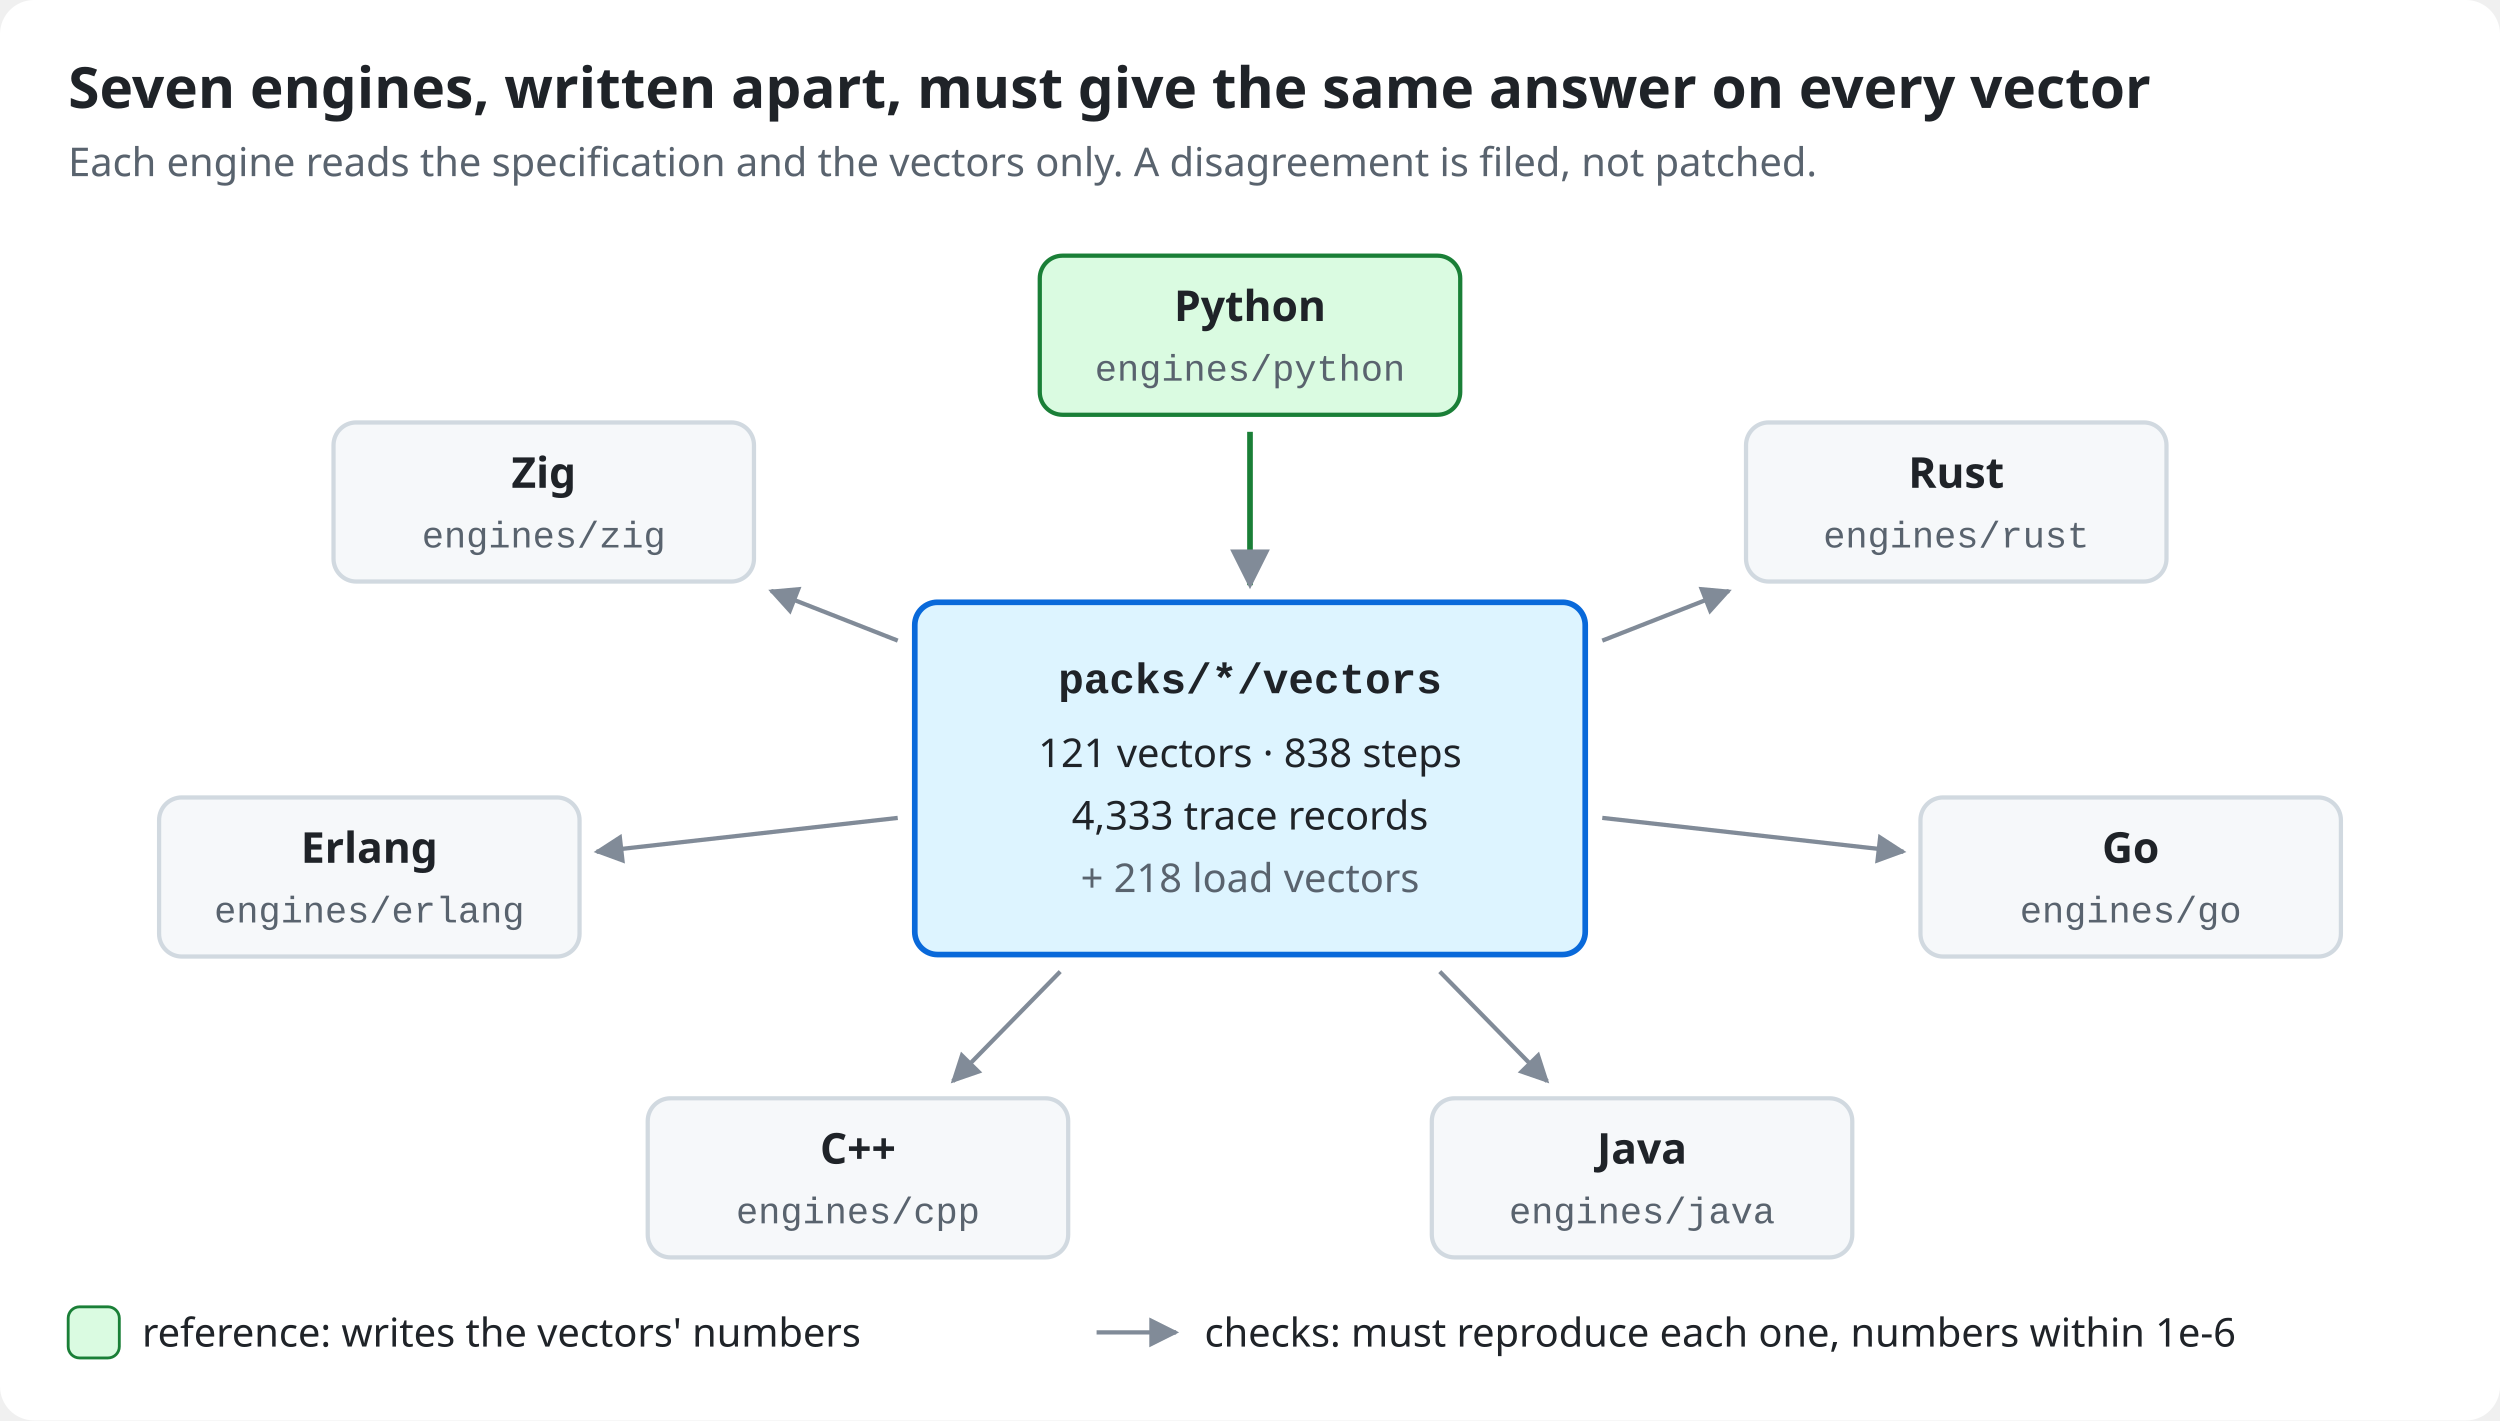
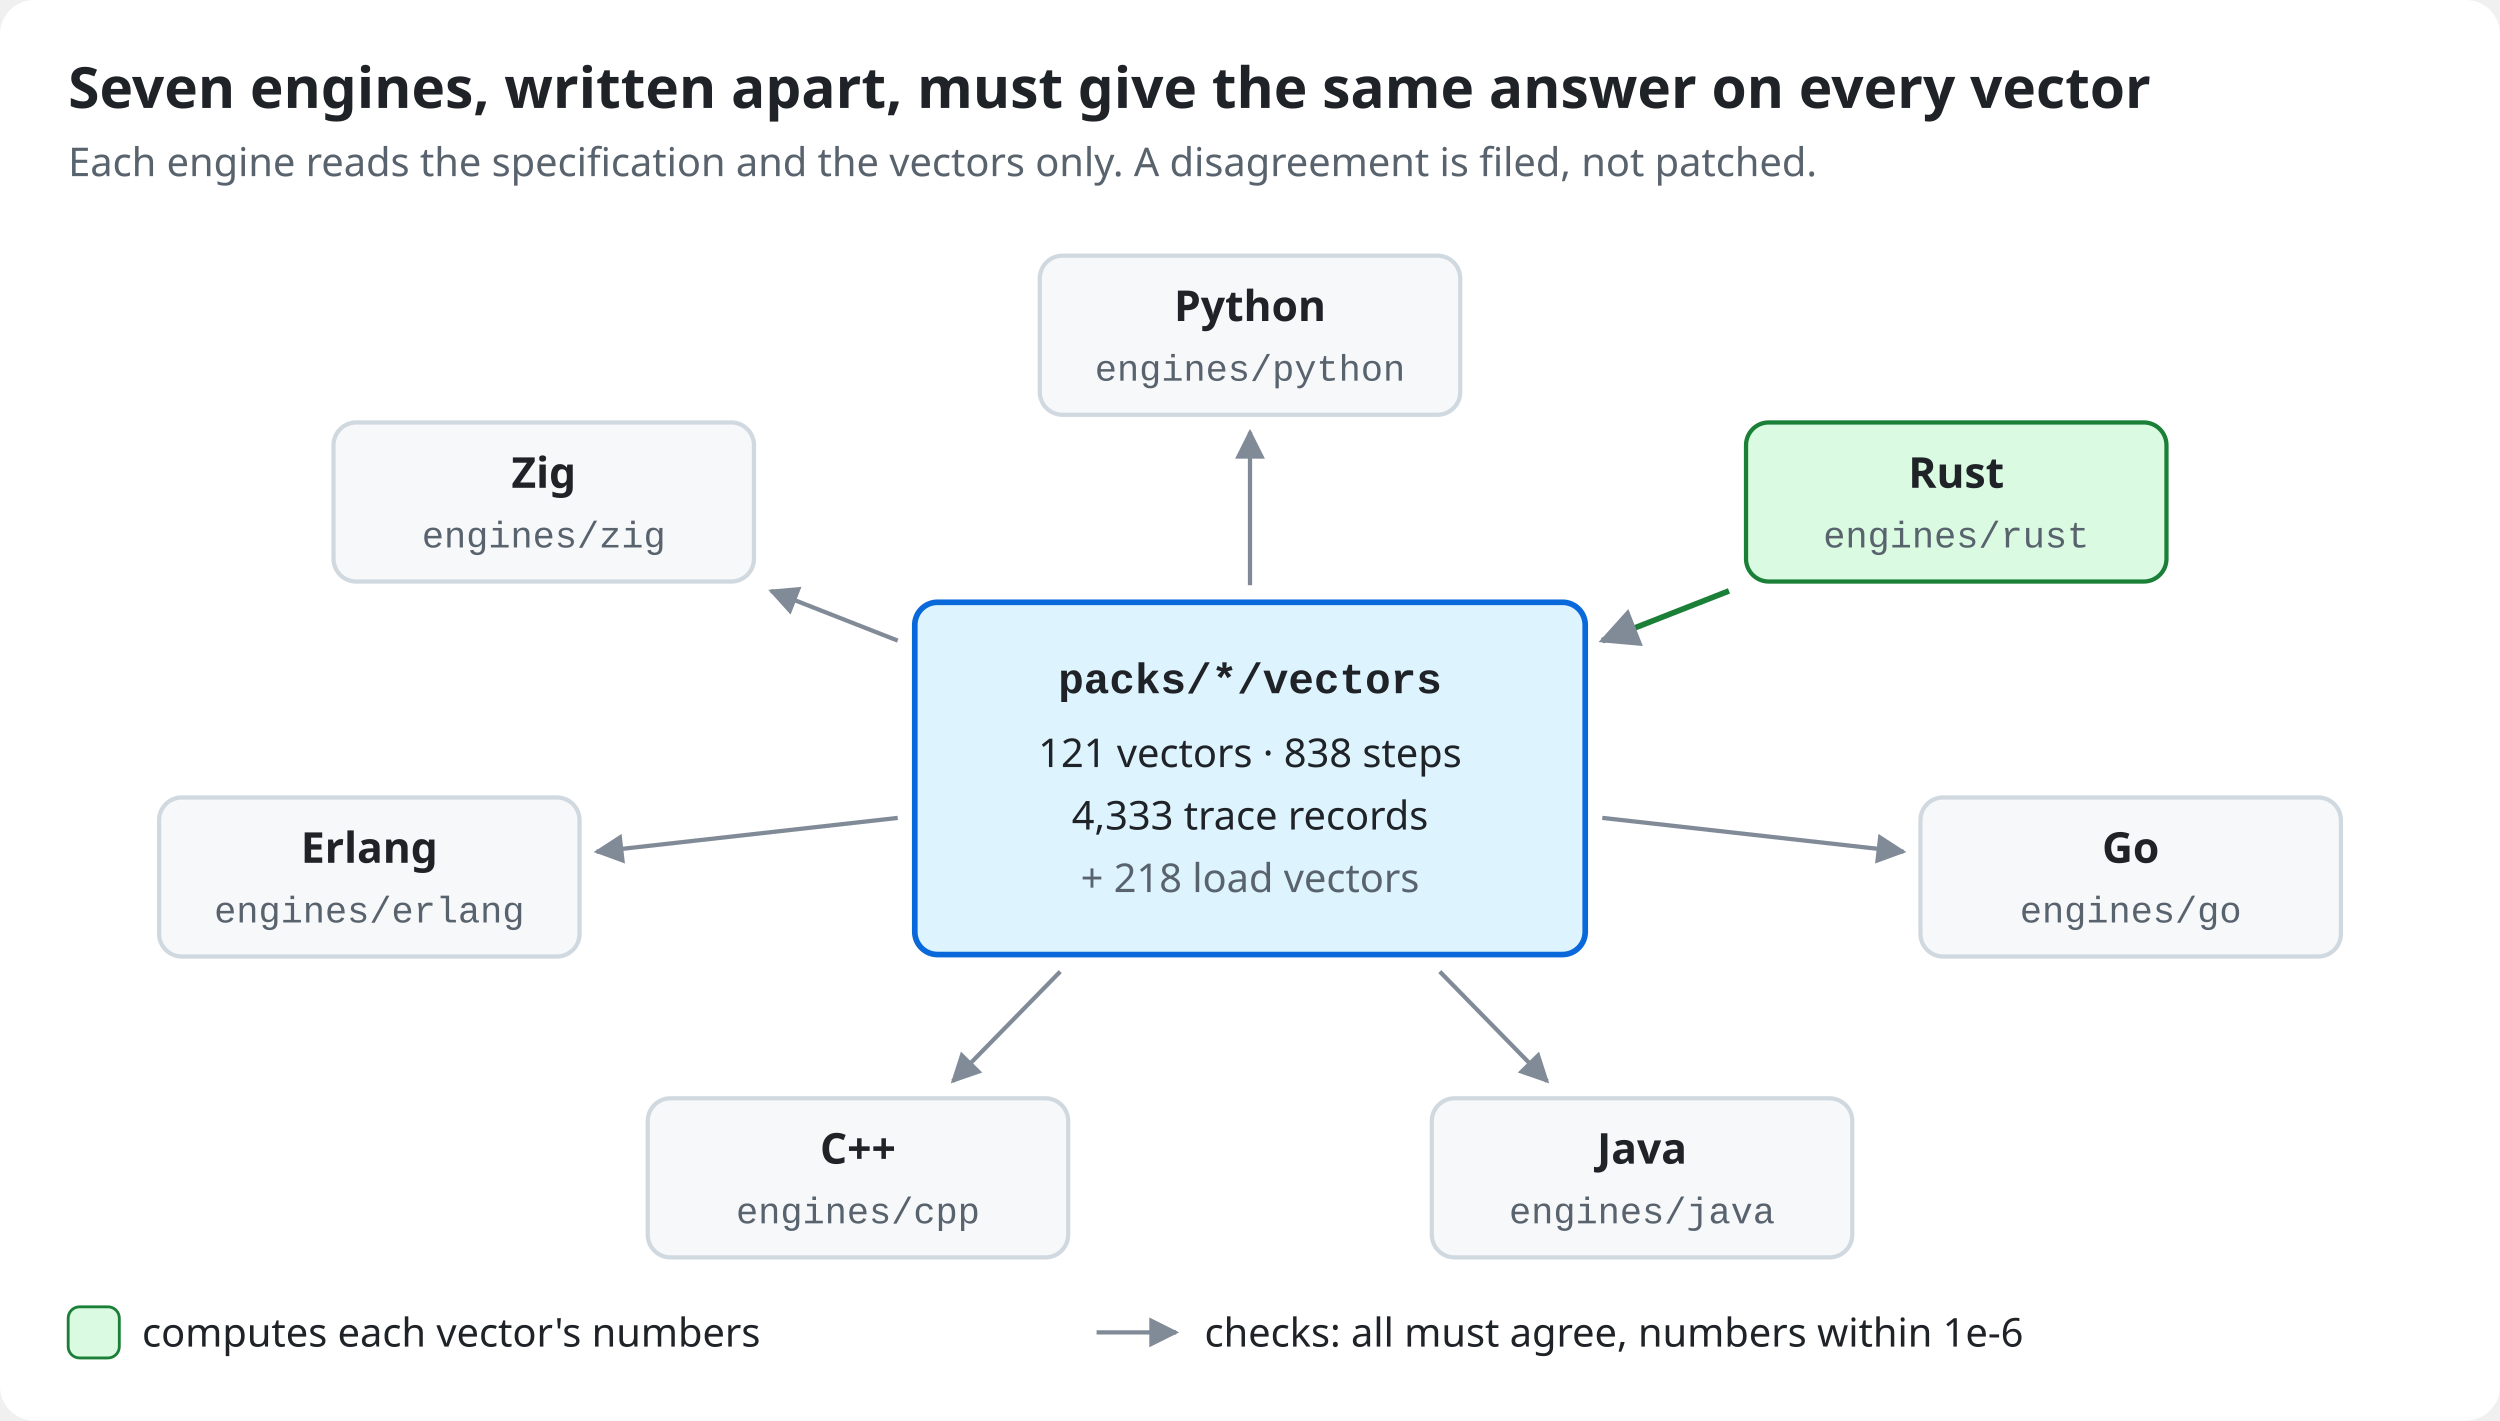
<svg xmlns="http://www.w3.org/2000/svg" viewBox="0 0 880 500" width="880" height="500" role="img" aria-labelledby="t d" font-family="-apple-system, BlinkMacSystemFont, 'Segoe UI', 'Noto Sans', Helvetica, Arial, sans-serif">
  <defs>
    <marker id="arrow" viewBox="0 0 10 10" refX="9" refY="5" markerWidth="7" markerHeight="7" orient="auto-start-reverse">
      <path d="M0,0L10,5L0,10z" fill="#818b98" />
    </marker>
  </defs>
  <rect width="100%" height="100%" rx="12" fill="#ffffff" />
  <text x="24" y="38" font-size="20" fill="#1f2328" text-anchor="start" font-weight="600">Seven engines, written apart, must give the same answer on every vector</text>
  <text x="24" y="62" font-size="14" fill="#59636e" text-anchor="start">Each engine reads the specification and the vectors only. A disagreement is filed, not patched.</text>
  <rect x="322" y="212" width="236" height="124" rx="8" fill="#ddf4ff" stroke="#0969da" stroke-width="2" />
  <text x="440" y="244" font-size="15" fill="#1f2328" text-anchor="middle" font-weight="600" font-family="ui-monospace, SFMono-Regular, 'SF Mono', Menlo, Consolas, 'Liberation Mono', monospace">packs/*/vectors</text>
  <text x="440" y="270" font-size="14" fill="#1f2328" text-anchor="middle">121 vectors · 838 steps</text>
  <text x="440" y="292" font-size="14" fill="#1f2328" text-anchor="middle">4,333 trace records</text>
  <text x="440" y="314" font-size="14" fill="#59636e" text-anchor="middle">+ 218 load vectors</text>
-   <rect x="366" y="90" width="148" height="56" rx="8" fill="#dafbe1" stroke="#1a7f37" stroke-width="1.5" />
+   <rect x="366" y="90" width="148" height="56" rx="8" fill="#f6f8fa" stroke="#d1d9e0" stroke-width="1.5" />
  <text x="440" y="113" font-size="15" fill="#1f2328" text-anchor="middle" font-weight="600">Python</text>
  <text x="440" y="134" font-size="13" fill="#59636e" text-anchor="middle" font-family="ui-monospace, SFMono-Regular, 'SF Mono', Menlo, Consolas, 'Liberation Mono', monospace">engines/python</text>
-   <line x1="440" y1="152" x2="440" y2="206" stroke="#1a7f37" stroke-width="2" marker-end="url(#arrow)" />
-   <rect x="614.6" y="148.7" width="148" height="56" rx="8" fill="#f6f8fa" stroke="#d1d9e0" stroke-width="1.5" />
+   <line x1="440" y1="206" x2="440" y2="152" stroke="#818b98" stroke-width="1.5" marker-end="url(#arrow)" />
+   <rect x="614.6" y="148.7" width="148" height="56" rx="8" fill="#dafbe1" stroke="#1a7f37" stroke-width="1.5" />
  <text x="688.6" y="171.7" font-size="15" fill="#1f2328" text-anchor="middle" font-weight="600">Rust</text>
  <text x="688.6" y="192.7" font-size="13" fill="#59636e" text-anchor="middle" font-family="ui-monospace, SFMono-Regular, 'SF Mono', Menlo, Consolas, 'Liberation Mono', monospace">engines/rust</text>
-   <line x1="564" y1="225.5" x2="608.6" y2="208" stroke="#818b98" stroke-width="1.5" marker-end="url(#arrow)" />
+   <line x1="608.6" y1="208" x2="564" y2="225.5" stroke="#1a7f37" stroke-width="2" marker-end="url(#arrow)" />
  <rect x="676" y="280.7" width="148" height="56" rx="8" fill="#f6f8fa" stroke="#d1d9e0" stroke-width="1.5" />
  <text x="750" y="303.7" font-size="15" fill="#1f2328" text-anchor="middle" font-weight="600">Go</text>
  <text x="750" y="324.7" font-size="13" fill="#59636e" text-anchor="middle" font-family="ui-monospace, SFMono-Regular, 'SF Mono', Menlo, Consolas, 'Liberation Mono', monospace">engines/go</text>
  <line x1="564" y1="287.9" x2="670" y2="299.8" stroke="#818b98" stroke-width="1.5" marker-end="url(#arrow)" />
  <rect x="504" y="386.6" width="148" height="56" rx="8" fill="#f6f8fa" stroke="#d1d9e0" stroke-width="1.5" />
  <text x="578" y="409.6" font-size="15" fill="#1f2328" text-anchor="middle" font-weight="600">Java</text>
  <text x="578" y="430.6" font-size="13" fill="#59636e" text-anchor="middle" font-family="ui-monospace, SFMono-Regular, 'SF Mono', Menlo, Consolas, 'Liberation Mono', monospace">engines/java</text>
  <line x1="506.8" y1="342" x2="544.6" y2="380.6" stroke="#818b98" stroke-width="1.5" marker-end="url(#arrow)" />
  <rect x="228" y="386.6" width="148" height="56" rx="8" fill="#f6f8fa" stroke="#d1d9e0" stroke-width="1.5" />
  <text x="302" y="409.6" font-size="15" fill="#1f2328" text-anchor="middle" font-weight="600">C++</text>
  <text x="302" y="430.6" font-size="13" fill="#59636e" text-anchor="middle" font-family="ui-monospace, SFMono-Regular, 'SF Mono', Menlo, Consolas, 'Liberation Mono', monospace">engines/cpp</text>
  <line x1="373.2" y1="342" x2="335.4" y2="380.6" stroke="#818b98" stroke-width="1.5" marker-end="url(#arrow)" />
  <rect x="56" y="280.7" width="148" height="56" rx="8" fill="#f6f8fa" stroke="#d1d9e0" stroke-width="1.5" />
  <text x="130" y="303.7" font-size="15" fill="#1f2328" text-anchor="middle" font-weight="600">Erlang</text>
  <text x="130" y="324.7" font-size="13" fill="#59636e" text-anchor="middle" font-family="ui-monospace, SFMono-Regular, 'SF Mono', Menlo, Consolas, 'Liberation Mono', monospace">engines/erlang</text>
  <line x1="316" y1="287.9" x2="210" y2="299.8" stroke="#818b98" stroke-width="1.5" marker-end="url(#arrow)" />
  <rect x="117.4" y="148.7" width="148" height="56" rx="8" fill="#f6f8fa" stroke="#d1d9e0" stroke-width="1.5" />
  <text x="191.4" y="171.7" font-size="15" fill="#1f2328" text-anchor="middle" font-weight="600">Zig</text>
  <text x="191.4" y="192.7" font-size="13" fill="#59636e" text-anchor="middle" font-family="ui-monospace, SFMono-Regular, 'SF Mono', Menlo, Consolas, 'Liberation Mono', monospace">engines/zig</text>
  <line x1="316" y1="225.5" x2="271.4" y2="208" stroke="#818b98" stroke-width="1.5" marker-end="url(#arrow)" />
  <rect x="24" y="460" width="18" height="18" rx="4" fill="#dafbe1" stroke="#1a7f37" stroke-width="1" />
-   <text x="50" y="474" font-size="14" fill="#1f2328" text-anchor="start">reference: writes the vectors' numbers</text>
+   <text x="50" y="474" font-size="14" fill="#1f2328" text-anchor="start">computes each vector's numbers</text>
  <line x1="386" y1="469" x2="414" y2="469" stroke="#818b98" stroke-width="1.5" marker-end="url(#arrow)" />
-   <text x="424" y="474" font-size="14" fill="#1f2328" text-anchor="start">checks: must reproduce each one, numbers within 1e-6</text>
+   <text x="424" y="474" font-size="14" fill="#1f2328" text-anchor="start">checks: all must agree, numbers within 1e-6</text>
</svg>
